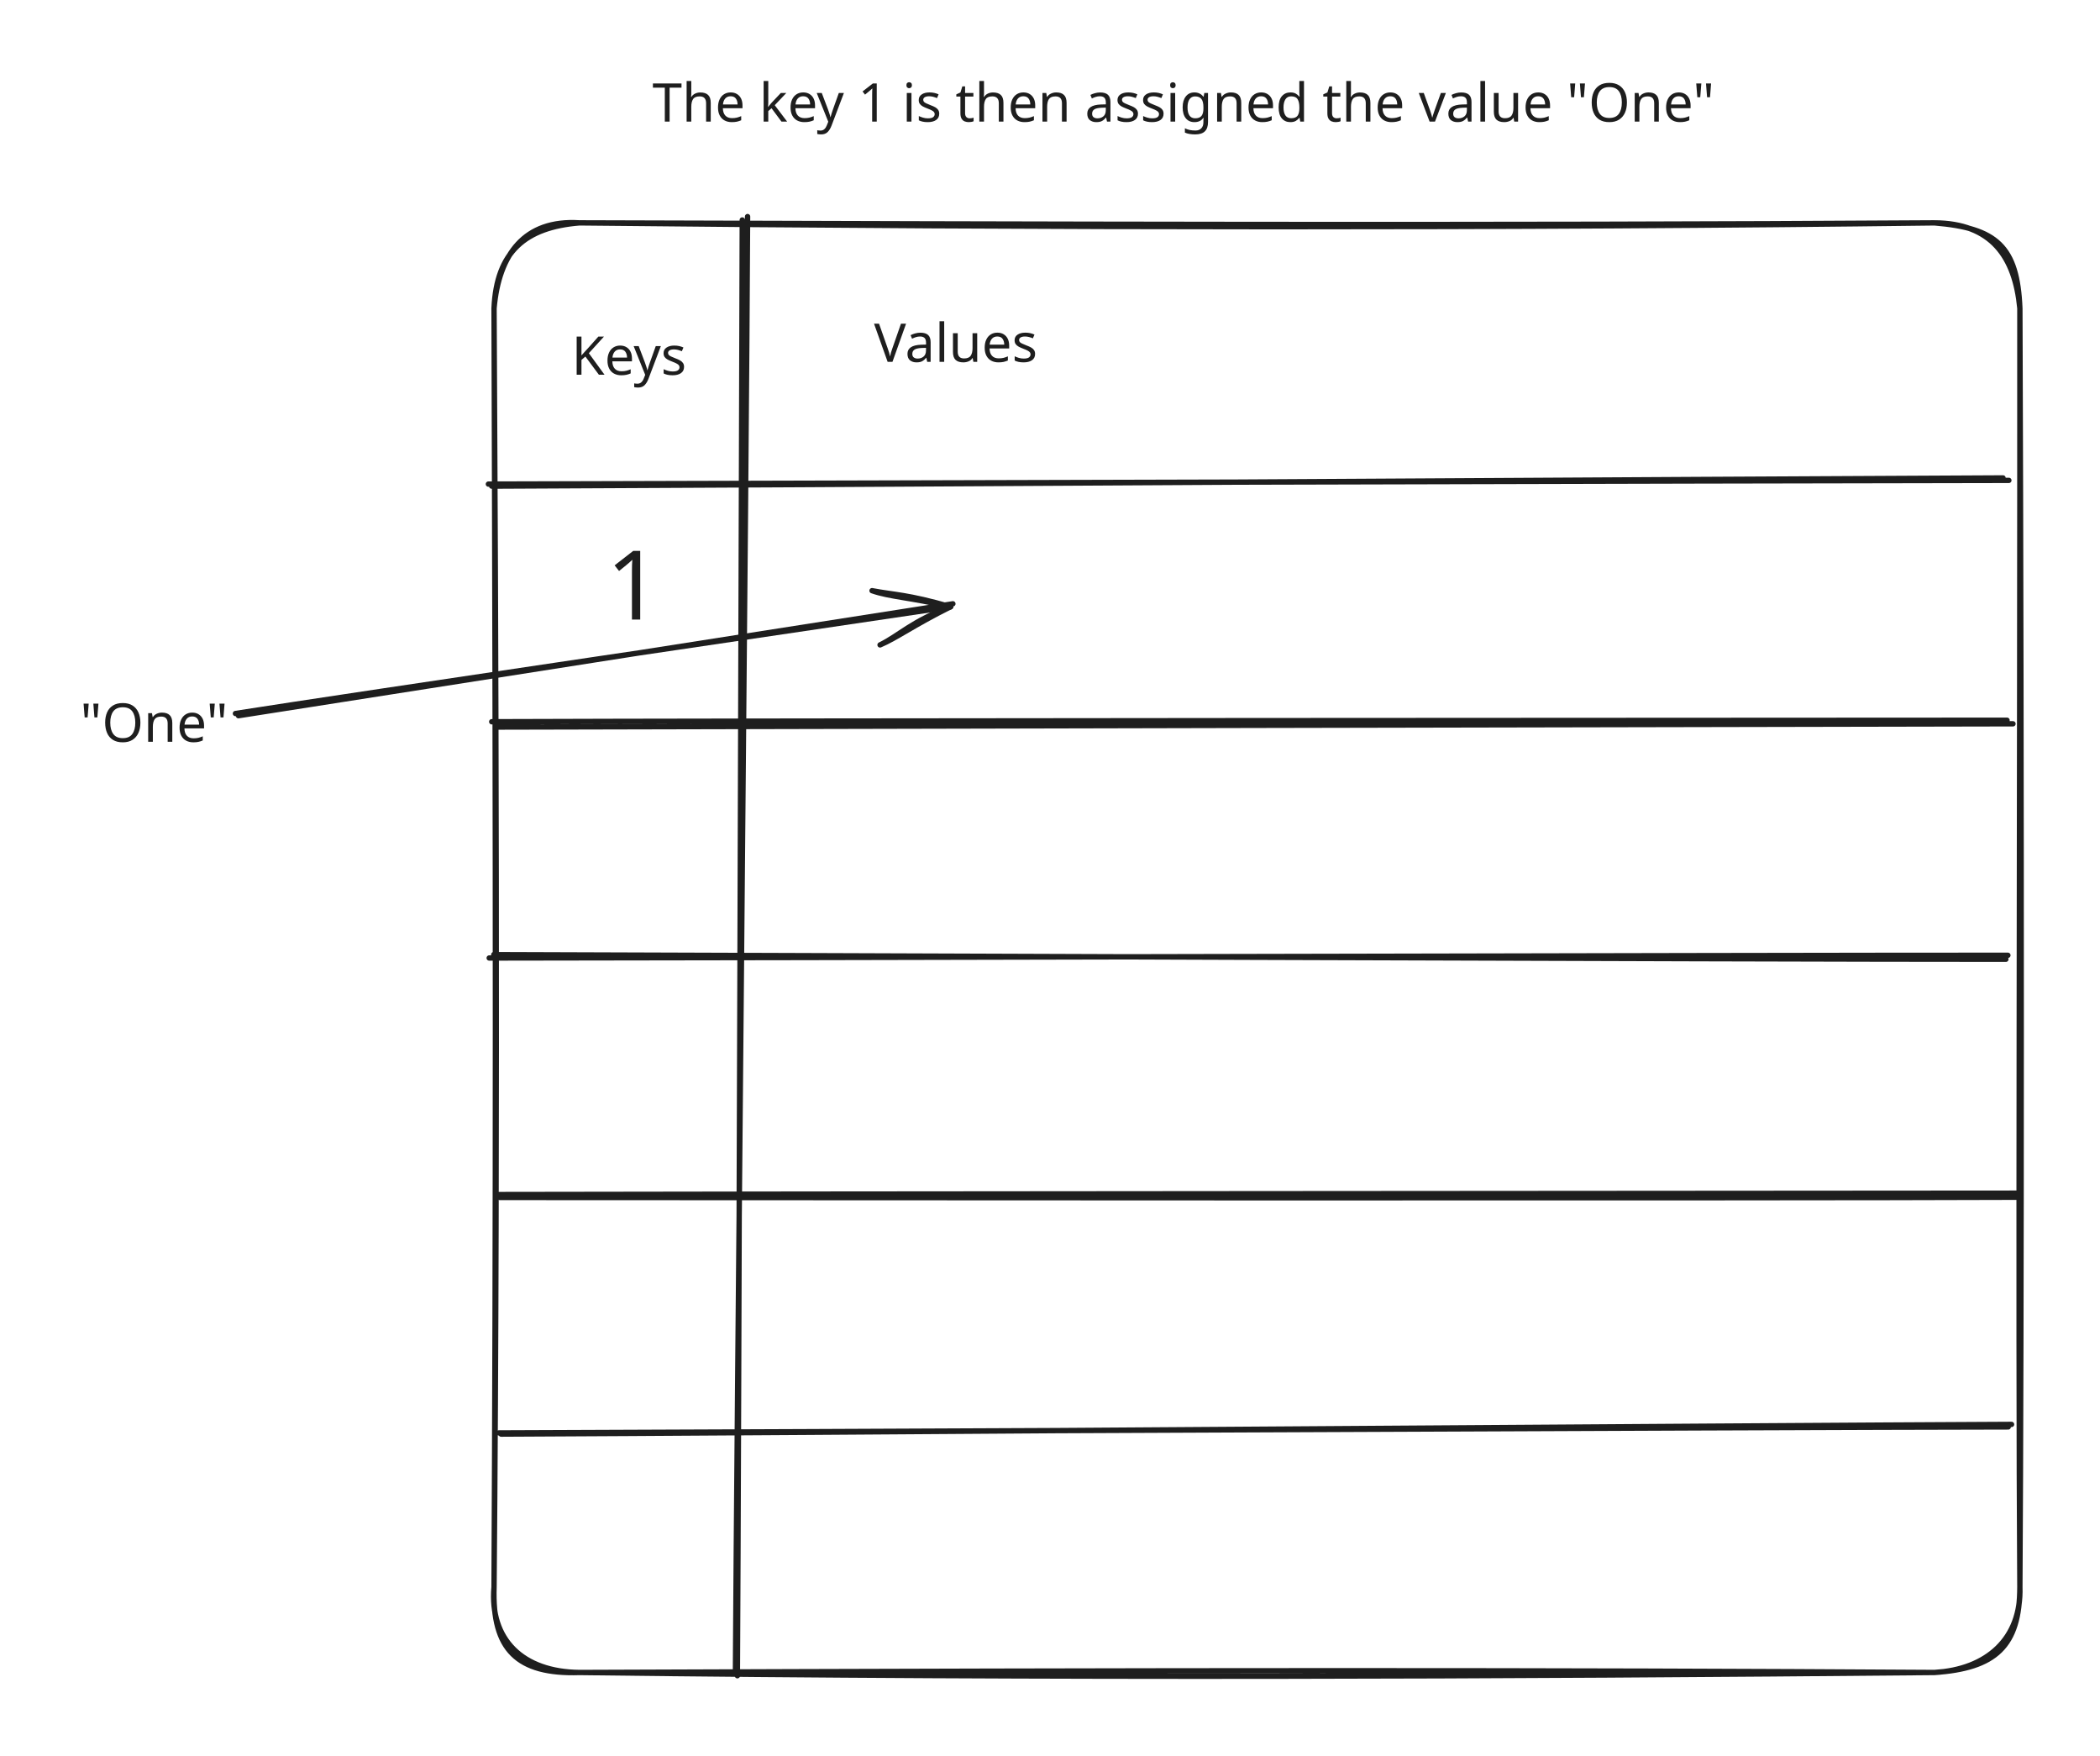
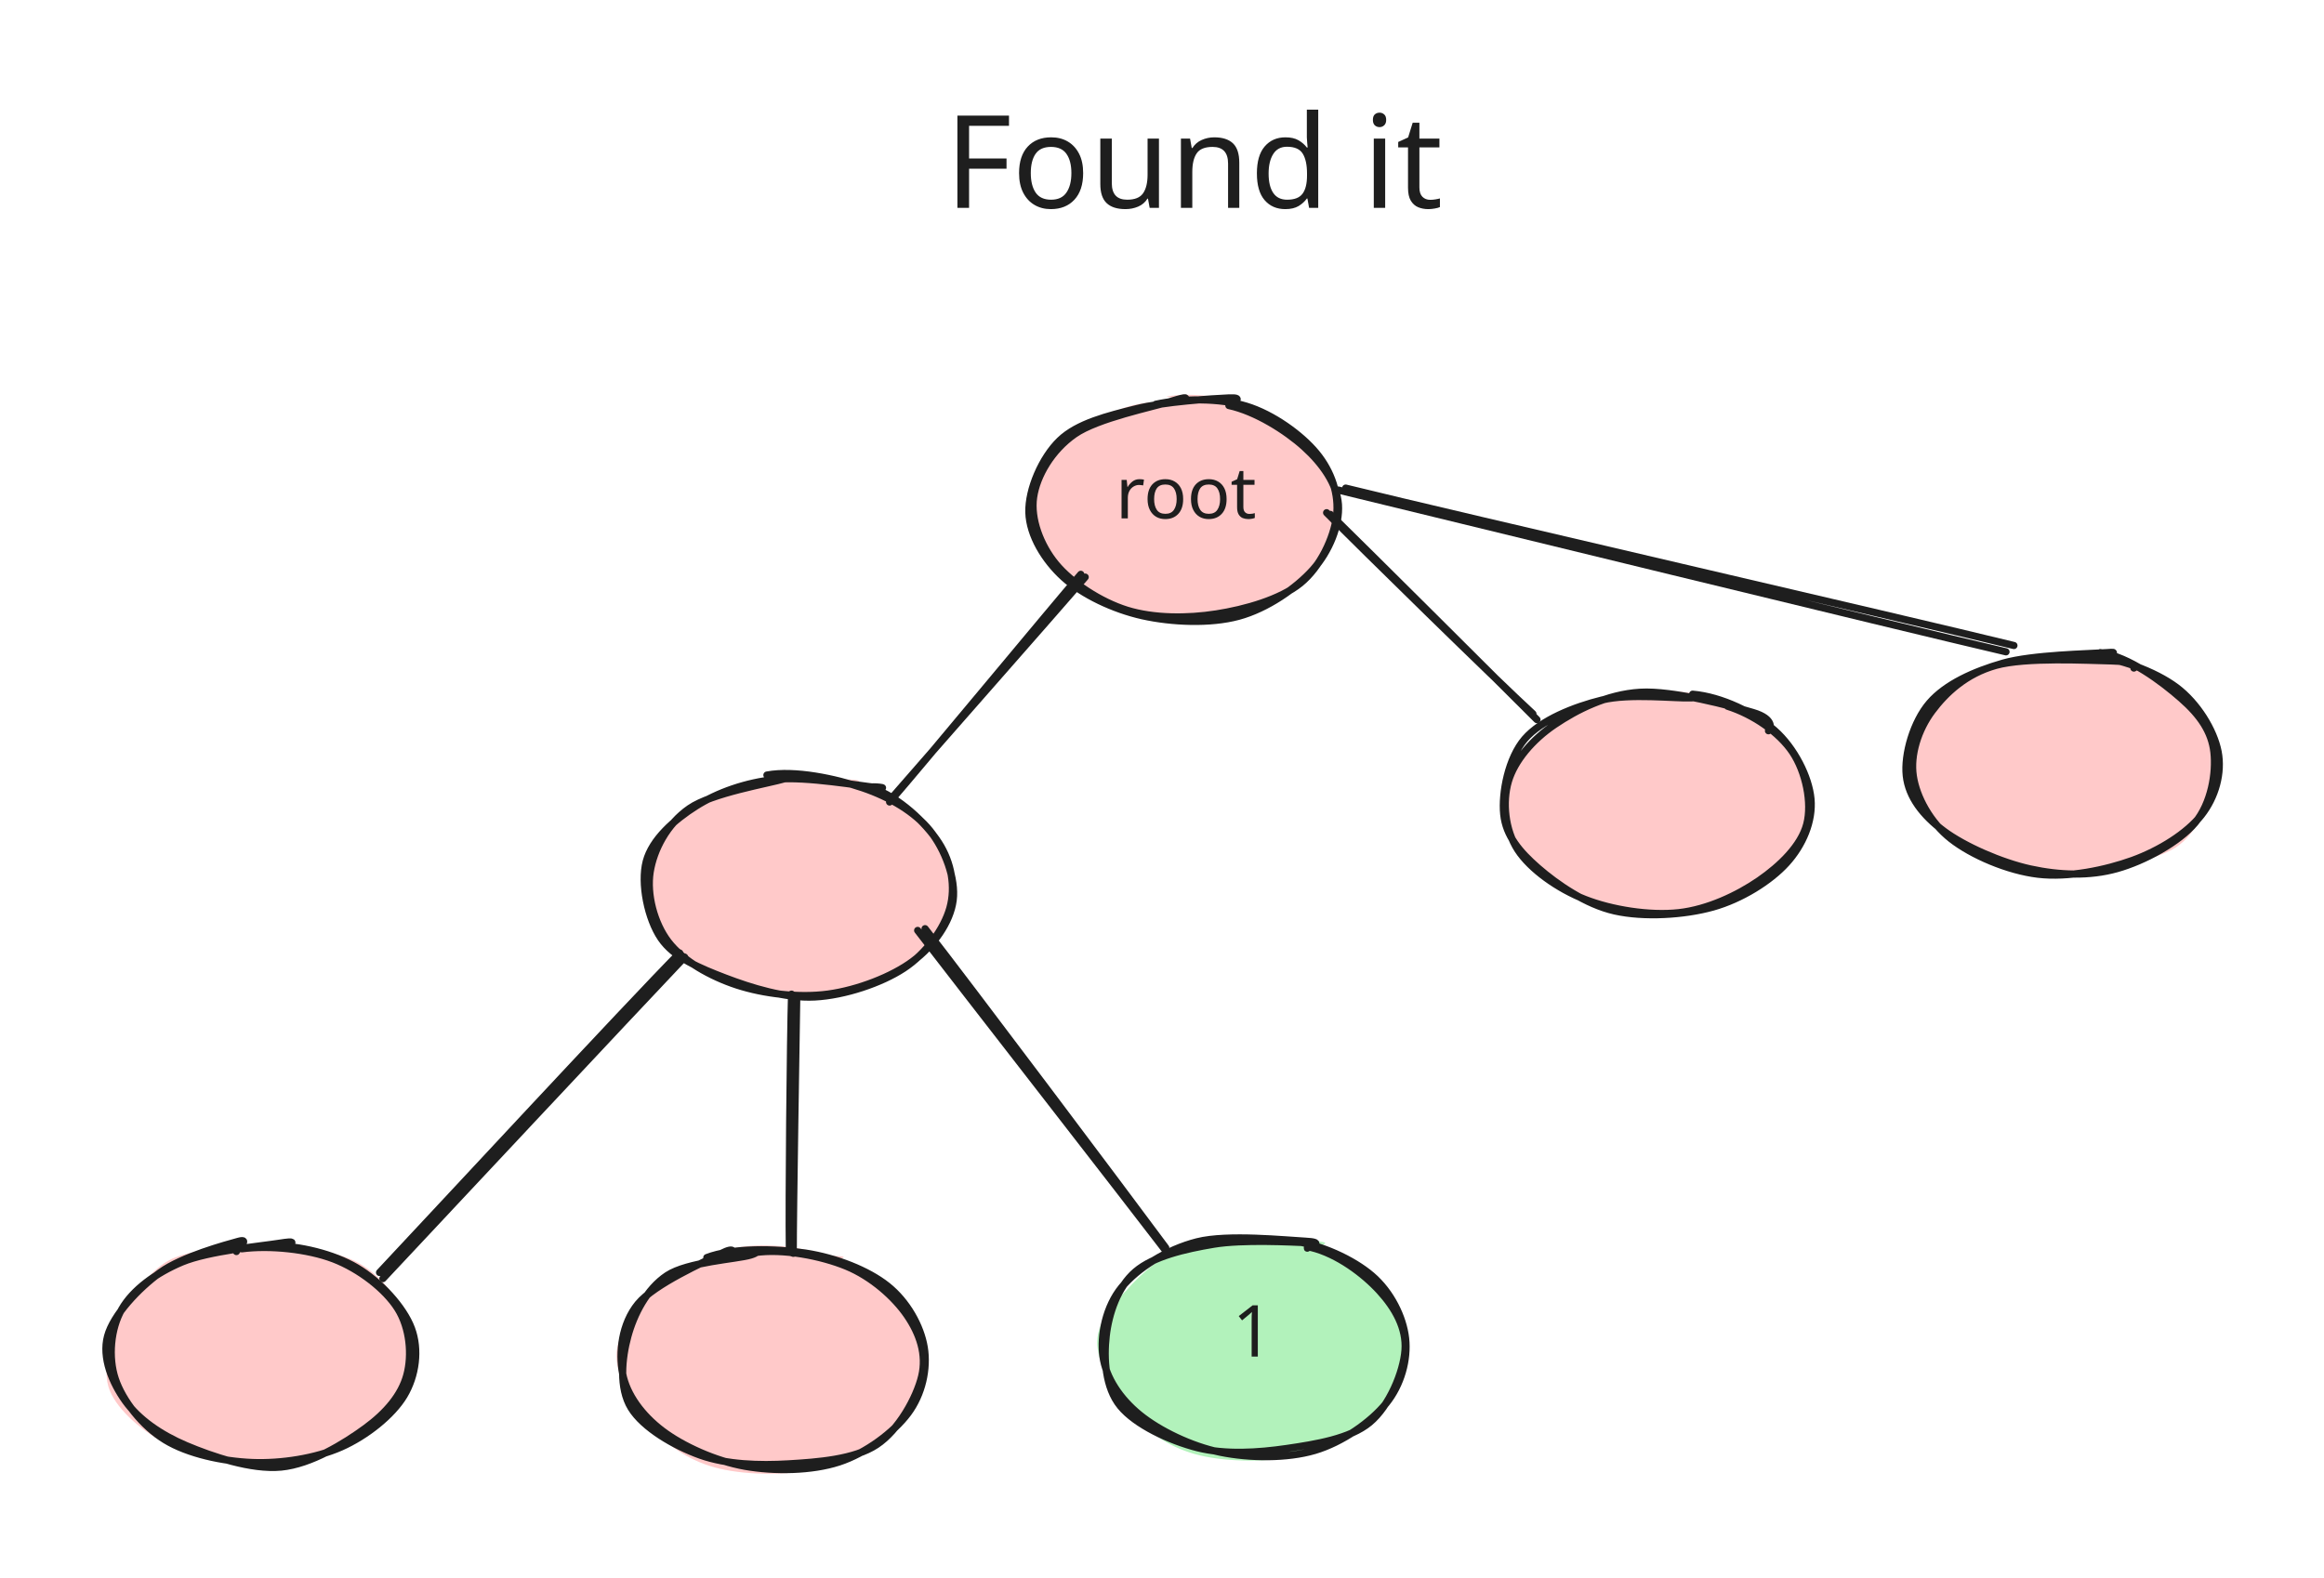
- <svg xmlns="http://www.w3.org/2000/svg" version="1.1" viewBox="0 0 786.322 657.315" width="786.322" height="657.315">
+ <svg xmlns="http://www.w3.org/2000/svg" version="1.1" viewBox="0 0 647.667 439.667" width="647.667" height="439.667">
  
-   eyJ2ZXJzaW9uIjoiMSIsImVuY29kaW5nIjoiYnN0cmluZyIsImNvbXByZXNzZWQiOnRydWUsImVuY29kZWQiOiJ4nO2aW3PaOFx1MDAxNMff8ylcdTAwMTj2dXF1dFffkuaeJr0kaS67O1x1MDAxOVx1MDAwN1xmuFx1MDAxONu1TS670+++xyZFxkBKM5BlZ3CnXHUwMDAxJNk61vn/dI5k/7NRq9Wzx9irv63VvYemXHUwMDFi+K3Eva//npffeUnqRyFW0eJ3XHUwMDFhXHKSZtGym2Vx+vbNXHUwMDFiN46djp/dRlHPaUb94Wle4PW9MEux4Vx1MDAxZvi7Vvun+FvqKPGamVx1MDAxYnZcdTAwMDKvOKGosn0xLqulJ1FY9Cu4XHUwMDAyyrWGUVx1MDAwMz/dxu4yr4W1bTdIPVuTXHUwMDE31Vx1MDAxYmdX71x1MDAxYWHnXHUwMDAzOz2U3y51u/316u7Y9tr2g+A0e1xmXG6r0lxib97WpVlcdTAwMTL1vFx1MDAwYr+VdX+MQKl81llJNOh0Qy/N796aXHUwMDE5xW7Tz1x1MDAxZfMyQkalwyF4W7MlXHUwMDBm+EtS4lx1MDAxOK2N5sA5KLCjUZyvtUMlSCOMMpwppSqGvYuCKMlccvtccrz8nzXt1m32Omhf2Fx1MDAxYbXJXHUwMDEyN0xjN0F32Xb3T7csXHUwMDE0OFxmXHUwMDBmxVx0ZdiVXHUwMDE4teh6fqebXHUwMDE1XHUwMDBloY7EQytcdTAwMDJoqtbWXHUwMDE4r/BcdFx1MDAxMNBSMVlyWW5CfNAq5PGX9UTi9r2D/JRwXHUwMDEwXHUwMDA05eFcZltPw/lDRlZI7Knku73HvP1OSYC2h0HccodCXHUwMDAxRVxmYYRTo4hcdTAwMWTdwFx1MDAwZnvV7oOo2bPa2ij1NaFpPH2qnDnns+SsmFx1MDAwMG7Ql3PLuX9M9/ejm1x1MDAwNpBcdTAwMDdxJq7o39nZfrLaclbAXHUwMDFkRilcdTAwMDdDXHRVUrCKnJUjjCBINudEy6pdi1PzUKhcdTAwMTSxkVx1MDAwMj+maZk7XHUwMDA0XHUwMDBmXHUwMDEwVGilXHJUtWy0XHUwMDAwoSSoZUiZvq6US8PsJtmWXHUwMDFmtvywUz3FXHUwMDBiWzNqXHUwMDAyN83eRf2+n6FcdTAwMTlcdTAwMWYjP8yqLYrrbiZJdN/13ImxwCvPrIvzy9ngkVx1MDAxZvZbzaqr+DH6/tfvU1s3Zrg9PyZcdTAwMWNuL7ZR/vxV4lx1MDAxOVx1MDAxM9XSXHUwMDFmxFPCjaRMMkvBz5B3P3f619utK1x1MDAxNfSPt0867ELstfhqIy/BOFJcYqlcdTAwMDCE0KjPMeSplnlcdTAwMDRTVHJcdTAwMTQtXGJTsWuBXHUwMDAxTKpcIoBcdTAwMDHFeEo12Fx1MDAxMVx1MDAxOEFcdTAwMGbjXHKs40bxi1xiKjFcdTAwMDJaK9fQrzr0M/2eXHUwMDFmjarLXHUwMDE3RD2XM9NWyYVcdTAwMDGQZP601dz2L77tti6vPrb63YNN6vUukrNcdTAwMTWHnoJcdTAwMDNESW1cdTAwMTQzXHUwMDE0bNKTn86UdMBcYlx1MDAwMUpcdTAwMTkhpVpp5qVBX2IyayvWyK+Rn4Z8SV3V1N6g1OkvhPn2o3CjW/6xXHUwMDE5fLqMvr6/Pzu83/tcdTAwMWYsVJF4JfA/Llx1MDAwZithnkvmYD5cdTAwMGb5XHUwMDFhlVJGRMWulUJcdTAwMWWExERcdTAwMDWXIevcfs3888m91NXSUXJcdTAwMGa4hKWY8Vp5/Yz6rV52mF2Lw51oXHUwMDEw7W5+3Vx1MDAxOTT3L71Vp546XHUwMDA171x1MDAxMsE3jNrhyM9cdTAwMTeC5YGeo28kXHUwMDExXHUwMDAwK1x1MDAxZOhBcC11aZJeM79mfirzpFr6g3nDRL65yedHvmdEfNPgjS9tf+vTZlx1MDAxNzJ5XHUwMDE0vVt95DlcdTAwMDdcIlx1MDAxMXoqXHUwMDA12Jt9LFY3xFx1MDAxMVRrRpRmhlx1MDAxYl6xa6WQV0DBcLbO7dfMXHUwMDBmmc+8h2xcdTAwMWHzIGbGeVxcyVx1MDAwYiZcYqPzr+ffv+fX5+dfXHUwMDFlWnTv+m6nfXxzkTSyXHUwMDE1h56b4jFcdTAwMTRlgPKEyr49pabYt0fgtUDhwvLSe85cdTAwMWPOTL5tIPP+SoiMqJ/k3Fx1MDAxOFx1MDAwZYoruYBtu7GK11x1MDAwMbpcdTAwMWSF2an/93DHeKx01+37weOYU1x1MDAwYlx1MDAwNeMgXHUwMDFleY9pfax0M/A7YVx1MDAxMdi89rjIM7/pXHUwMDA2o+osim1tXHUwMDEze3ExXHUwMDEwJpOjXHUwMDEyJX7HXHUwMDBm3eBsao959Ny383DJJ7du6lx1MDAxNbE1XHUwMDFmmlx1MDAxN9FIXHUwMDAxqqUjXHUwMDFhXHUwMDA1M1xmXHUwMDA00fM/RWvvq1C+T2l8s8OPzreussOmXnFcdTAwMWFcdTAwMTWupqk0hFxiXHIghe14XGIjd9Sr7KhL6lx1MDAxMINsXHSCebMwU59cdE/CSHFcdTAwMDZRXHUwMDE0M4NcdTAwMDVE3f9cdTAwMGKNX9xg4L0yj9U+l0kklLZ7KkQyI43kms9cdTAwMGbkTvS5I47UoTnevD65ivcuQ1x1MDAxYa76Mlx1MDAxOFEwuNxXqC4jiansd1x1MDAxM+1oTElwgWkk00bLimGLQ9I4SlxiNEFcdTAwMTHM0EHIKUkxnyBSSENB81x1MDAwNbyU8XJcdTAwMWVcdTAwMTkunXRZqy/gkcmx0md4hNdFXHUwMDExfpFCXHUwMDA2L4uLenaWyiFcdTAwMWZpXGaOc2N4clwi7q5uznd3tHvX6ibbn7iXqlx1MDAxNcdQXHUwMDEzhyomKcGknEs9vlx1MDAxYlx1MDAwNYxcdTAwMTdcdTAwMThcIoeAs5KumLXAXHUwMDFjlYIzXHUwMDA24VxccVx1MDAxMdAkMILy/zRLXHUwMDE1mlxiUVbrUuPiWder9bzHXHUwMDFh1Py0lnW9sOamKcLmtfJftbs8hNX+rH9cYr0/66+L7MssW2aMVdWyXHUwMDEx26ClNkBLr1wi/Yztz/So/3Uv26bZpjiNv102di4jsdpsl5+oXHUwMDE3QVUu711Hrlx1MDAxY1x1MDAwMznAUlx1MDAwMPZT2rd+hl90XHUwMDAy1Vx1MDAwNrPgZeP7VFEr7TmNXHUwMDFjm6V9qj/cdOJt+u1D52CXqsG5O7rBMZ25+XZNfVTz/enbc5NcdTAwMDNmzVx1MDAxMspiX+rk8J9wv1x1MDAxNKSHQz2FaTHz3TDGQFNCfoHp512/kkxjsJvxwvDwNVx1MDAxMTrjjeOFv1xyWkpcdTAwMDZsnkzGbFNTXHUwMDE2spjLXHUwMDBiaugqPiZ+MaqV7eOSYU9v8lx1MDAxZsxcdTAwMTFBXG64m4Pcylx1MDAwNnFw/Fx1MDAxNCZBjDCDy24mZKlZx41cdTAwMGKpOIrnXHUwMDEzLZOEiTxlmrj7V9u6rtK60N3rktLyozEhMnuBjfJnPjtcdTAwMTeXrLtxfJqhs0e+QdH5rafJ1d5X/c737ree52DjaXzzucErVPh94/u/XHUwMDBljkNcdTAwMTEifQ==
+   eyJ2ZXJzaW9uIjoiMSIsImVuY29kaW5nIjoiYnN0cmluZyIsImNvbXByZXNzZWQiOnRydWUsImVuY29kZWQiOiJ4nO1baVfaWFx1MDAxOP7ur/AwXyu9+9JvqHWttVx1MDAwZe1AO2eOJ5BcdTAwMTBcIiHBJIA6x/8+741Iwlx1MDAxMsRcdTAwMTaddKbpOVx1MDAxNu6Su7zP867699b2diW5XHUwMDFkOJV321x1MDAxNeembfmeXHUwMDFkWePKXHUwMDFi0z5yothcdTAwMGJcdTAwMDPoXCLp9zhcdTAwMWNG7XRkN0lcdTAwMDbxu7dvrcGg6npJK1xme9V22H+Y5vhO31x0klx1MDAxOFx1MDAwNv5cdN+3t/9Of+ZcdTAwMTZKnJskXHUwMDFkm7Zmy3Ci5ls/hkG6JKOIaMGQnlx1MDAwZfDifVgpcWzo7Vh+7GQ9pqlS37+Njlx1MDAxYa46/GPkJtG5n4TtJMxW7Xi+X09u/XRDcVxi58764iRcbntOw7OT7uPhc+1Fs6Jw6HZcdTAwMDMnNlx1MDAwN8fT1nBgtb3k1rQhNG21XHUwMDAyN31H1nJcdTAwMDPfXHUwMDA0Y1VElEKKayr5tM/MJlhUsVx1MDAxMIJcdTAwMGKmXHUwMDE5ZkjMb2sv9MPIbOs37Jh/2cZaVrvnwu5cdTAwMDJ7OiaJrCBcdTAwMWVYXHUwMDExyClcdTAwMWI3nlx1MDAxY1x1MDAxOMM2uOSaK8Kx5lx1MDAxNGdLdVx1MDAxZM/tJkZcdTAwMWXZ7mInlVx1MDAwMVZaY4GVzERkXHUwMDE2XHUwMDFkXHUwMDFj2ylcdTAwMTL+ym4+svrOsZlcdTAwMTJcZn0/f32BPbm+mY6W6XifXHUwMDAzVfaq4cC2XHUwMDFlXHUwMDEwgCXSmCrBKJHZ5fte0Jt/nVx1MDAxZrZ7S0DTXHSDpO7dXHUwMDE5oVAx03pg9T3/dkaoKYDhXHUwMDFhXHUwMDBmzNa2vdxcdTAwMWSanprvuVx1MDAwNs5cdTAwMTXf6cziPPGAYdPuJFx1MDAxY2S9bVjJ8lx1MDAwMidavJkw8lxcL7D8z4Wrwjmdo0fR4CrhOdnHjuk1x8Jp4/2b5aR0fN9cdTAwMWLEzjJeXHUwMDEyxIp4STDg1Vx1MDAxMFOuTcyzq+7tILrck1x1MDAxZn5cdTAwMWZ1XXu/6Z7yesmJKVRVaM5cdTAwMTBDnEjKsutIqamloabEklx1MDAxM1xyWkrP7etZzPyt02nrtl5kpeJVXG5cdTAwMGYmWimicE7GU1JcblxcNGTCUYJcdTAwMTDShFx1MDAxMZz1fDdHXHUwMDFmXHUwMDAxlEGITFrui6k7nZPNLrJcdTAwMGI5xNT8Pdcl73eGu5dfRXA5Rjvtg6vKdNz95NMqvUA0RVwiz5cn9MJKqlx1MDAxNNkvJYpoXHUwMDAympRcboH1+uZr+ZnLzVx1MDAxMo2AXHUwMDA3hCAwXHUwMDFiXG7rnCG4TdVcdTAwMGavYqakpEQgjMnL2S9GqohrzbFUhFx1MDAxMLCYi0xZpFx1MDAwNlx1MDAwNtsl2Wao8f3m67kwXWa+XGKaaV1hvqIwLDJdbditXHUwMDEzrTBefc+2fafIfj2l5OdN2uxO1jJnWH63OWO0iKdYKyZcdTAwMTFoyGzEU0RcdTAwMWRcdTAwMWahT7Uvh5Y3PvzsX9pxr9a80uUmqtTamDMqKadcdTAwMWPznCuZXHUwMDEyVerU01RcdTAwMTJoKsGh43NcdTAwMWIrjz1cdTAwMTNEXHRJXHUwMDA1/7fM2atZnFVoXHUwMDE2qFx1MDAxMM1cblx1MDAwYq6l5HhtNNeY3+x5V/W7feReXFxcZlx1MDAxYrZcdTAwMWXgWrnRzFx1MDAwNVqBZoZIlYPbIzB66C0vmsFmYarhXHUwMDE4/2M0s1xcsLmomznDiiu+NprHTSuu11Dv/OOn3qeGNzzsfFx1MDAxYnrlRjPDXHUwMDBmaM7jw8zklFRcdTAwMTWljHLETXpAlVx1MDAxNsaYa1xihoTUuIQ4XHUwMDA251OjV8AxXHUwMDExhaksXGaWlXMl8Po4ln2f9Vx1MDAwZcbhxVx0qfX3WW90Slx1MDAxM1puXHUwMDFjc06rVFx1MDAxMCRcdTAwMTBnQsl5MLNqefUwk1IzpZQsI35cdTAwMTnnr+NV8Fwi/IJcdTAwMDZmXHUwMDEwztL1Mz6drtuIT857XHUwMDFm2sH+iVLn4d17ZpdcdTAwMWK+XHUwMDAw2VXwRUZcdTAwMTdTXHTOXHUwMDA1aORcdTAwMWZ0kFukQ1qtl4EyhXhcdTAwMDZcdTAwMDJbvIGc7Cvme653r3Yu2l9PaVx1MDAxZqmP8lx1MDAxNNtDXHUwMDEzUk3HrZPvoZLkUtQvle8pjiNBXHUwMDFjiCm+vopffuZSc0RcdTAwMTJpMjqKcoWVztv7lCRMVVx1MDAxNeaMaFx0P/KlnU3ne3iVYa01XHUwMDA0O0qzWc9pRcKHSvBcdTAwMDRcdTAwMDRcdTAwMTH0x6nxs+R78Fx1MDAwYiV7ntDv88me3DZeOtPD9XzrI0M1XHUwMDA30StcYlxu12aob51bPd/7UD+JXHUwMDEy/HGPt+5cdTAwMGXrJWcoYMxcdTAwMTRcdTAwMTQlM1x1MDAwZedM0JAmeoQqsVx1MDAxN1x1MDAwNkFcdTAwMDTFVKpccvCz3NFwivJl4C2uumGCQbNSJp9RT0jOmvL0TFx1MDAxY7Gz/f7XxtG3y50kKTd6hVwiK6pulIk0sUNcdTAwMTHHkkuFf1x1MDAwNMmr7Vx1MDAwYk2huujtZWAm8+glXHUwMDAybMtMXHUwMDFl+edFb+5irSjZ9Vx1MDAwMttcdTAwMGLc+SlOYFx1MDAxN/T4Vpzshf2+l8A2PoVekMyPSN9bi6Jw3HWshbuAN1x1MDAxN/ZccszrZj3N7NN2hqf0y/TzX2+Wjt4pXHUwMDEytHlcdTAwMDTJpm/l/38urfFcbq9cdTAwMTHcdVxmMYdY3yhcdTAwMDVH8bW/126Mj7qy16rZ7y26W/IyIZc4XHKtKEJz5fI0X1x1MDAwYkLYWDF9Ja1Vpk+mRFaqKlxuSlx1MDAxZpPklsRcdTAwMTQpqTbhNv5cIvZrXHUwMDExO1x1MDAxM7V5XHUwMDE2hLwxZlx1MDAxN+ZMgFx1MDAxNVx1MDAwNCGFnlx1MDAxMVx1MDAxMI5w44KeNXeP3dqN3PlwMDo6+ybLzWyBVlx1MDAxOWwmXovZqIjEU57Lp5PYnFJcdTAwMDKq6t/KnPziuXmeyfNcIsGbZ0Hkm2K9lPOtXHUwMDE56zGlXHUwMDFjwpj166/N7pdcdTAwMWL3ulx1MDAxOZz8cUz37d3aQJ3KqOSsp2JcdTAwMTXrzS+TvoqbLlx1MDAxZdQ6xPxSzNR5p6zPVX5cdTAwMWWDTISYwEz/XHUwMDE3Sq7/XHUwMDE3llx1MDAxN8nZPDo3+1x1MDAwN1ldXFy/XHUwMDAzMHNNJF8/+P79tLE3qjNxeV376lx1MDAwZl3UadbrZ+VmteRoVfBN1GtcdTAwMDXfT7Kay1SxTyvjy5x2sFxinGL5i+Y/XHUwMDBmzYtcdTAwMDSf9i2IfFO018U5Ny6Z0kzT9V34VldG8c7BMT2sjVB88IXd3YbXZad9+ico4KQjXHUwMDA27kuu1vxAe7y5wufqv0FR4kknnvGniFx1MDAwZjGXhLPoUv4qyi/iLyd+sejNsyj0XCLqb01WqFiDQT2By59cblx1MDAxMUDg2ZPqWXaOyshzxrurcbo1kbbhrpOi4n7r/lx1MDAxZlfve2AifQ==
  <defs>
    <style class="style-fonts">
      @font-face {
        font-family: "Virgil";
        src: url("https://unpkg.com/@excalidraw/excalidraw@undefined/dist/excalidraw-assets/Virgil.woff2");
      }
      @font-face {
        font-family: "Cascadia";
        src: url("https://unpkg.com/@excalidraw/excalidraw@undefined/dist/excalidraw-assets/Cascadia.woff2");
      }
      @font-face {
        font-family: "Assistant";
        src: url("https://unpkg.com/@excalidraw/excalidraw@undefined/dist/excalidraw-assets/Assistant-Regular.woff2");
      }
    </style>
  </defs>
-   <rect x="0" y="0" width="786.322" height="657.315" fill="transparent" />
-   <g stroke-linecap="round" transform="translate(184.989 83.43181) rotate(0 285.6667 271.3333)">
-     <path d="M32 0 C202.6 0.51, 373.01 1.07, 539.33 0 M32 0 C207.14 1.87, 383.04 1.97, 539.33 0 M539.33 0 C562.65 1.93, 570.38 8.77, 571.33 32 M539.33 0 C560.6 0.1, 569.5 12.58, 571.33 32 M571.33 32 C571.41 220.42, 570.63 408.19, 571.33 510.67 M571.33 32 C572.04 220.04, 571.96 408.56, 571.33 510.67 M571.33 510.67 C571.96 530.05, 558.95 541.56, 539.33 542.67 M571.33 510.67 C571.26 532.98, 562.16 541.11, 539.33 542.67 M539.33 542.67 C375.54 544.17, 210.74 544.89, 32 542.67 M539.33 542.67 C397.43 541.77, 256.36 541.81, 32 542.67 M32 542.67 C10.68 542.47, -1.71 530.32, 0 510.67 M32 542.67 C8.72 543.42, -0.8 534.19, 0 510.67 M0 510.67 C1.56 328.12, 0.6 146.69, 0 32 M0 510.67 C0.67 377.52, 0.71 245.01, 0 32 M0 32 C0.92 10.72, 11.79 1.64, 32 0 M0 32 C1.79 11.75, 11.34 -1.3, 32 0" stroke="#1e1e1e" stroke-width="2" fill="none" />
+   <rect x="0" y="0" width="647.667" height="439.667" fill="transparent" />
+   <g transform="translate(263.3335 30) rotate(0 72.28798 22.5)">
+     <text x="0" y="0" font-family="Virgil, Segoe UI Emoji" font-size="36px" fill="#1e1e1e" text-anchor="start" style="white-space: pre;" direction="ltr" dominant-baseline="text-before-edge">Found it</text>
+   </g>
+   <g stroke-linecap="round" transform="translate(288.0001 111.0001) rotate(0 42.66666 30.66666)">
+     <path d="M37.05 -0.48 C44.85 -1.74, 54.47 -0.33, 61.8 2.7 C69.12 5.74, 77.33 12.12, 81.01 17.72 C84.69 23.33, 85.37 30.43, 83.87 36.32 C82.37 42.21, 77.94 49.07, 72.02 53.08 C66.1 57.09, 56.59 59.54, 48.36 60.38 C40.13 61.22, 29.99 60.67, 22.63 58.12 C15.26 55.57, 8.03 50.47, 4.2 45.1 C0.36 39.72, -1.71 31.89, -0.4 25.86 C0.91 19.83, 5.06 13.08, 12.08 8.93 C19.11 4.78, 35.91 2.17, 41.76 0.94 C47.6 -0.3, 47.21 1.15, 47.16 1.51 M53.79 0.29 C61.4 1.25, 69.03 7.24, 74.02 11.94 C79.01 16.63, 83.14 22.8, 83.72 28.46 C84.3 34.12, 81.85 40.63, 77.48 45.89 C73.12 51.15, 64.92 57.83, 57.51 60.04 C50.1 62.24, 40.91 60.8, 33.01 59.13 C25.11 57.45, 15.55 54.31, 10.09 50 C4.64 45.68, 0.79 39.21, 0.29 33.23 C-0.22 27.25, 2.49 19.31, 7.06 14.1 C11.63 8.89, 20.03 3.99, 27.71 1.96 C35.38 -0.06, 49.17 1.82, 53.11 1.96 C57.05 2.1, 51.35 2.24, 51.35 2.8" stroke="none" stroke-width="0" fill="#ffc9c9" />
+     <path d="M34.1 1.7 C41.72 0.04, 51.83 -0.07, 59.3 2.21 C66.76 4.48, 74.7 10.25, 78.89 15.36 C83.09 20.47, 85.22 26.85, 84.47 32.89 C83.72 38.92, 79.98 47.02, 74.4 51.57 C68.81 56.11, 59.02 58.89, 50.96 60.14 C42.91 61.4, 33.53 61.41, 26.08 59.1 C18.63 56.78, 10.59 51.47, 6.26 46.23 C1.92 40.98, -0.82 33.66, 0.05 27.63 C0.92 21.59, 5.09 14.49, 11.48 10.03 C17.87 5.57, 33.24 2.47, 38.39 0.86 C43.53 -0.75, 42.31 0.08, 42.38 0.34 M54.47 2.05 C61.91 3.66, 70.37 9.01, 75.46 13.61 C80.55 18.21, 84.59 23.92, 85 29.62 C85.4 35.32, 82.52 42.62, 77.88 47.82 C73.24 53.01, 65.07 58.67, 57.16 60.81 C49.25 62.95, 38.53 62.47, 30.4 60.66 C22.28 58.85, 13.69 54.76, 8.41 49.96 C3.13 45.16, -1.09 38.21, -1.27 31.84 C-1.45 25.48, 2.35 16.6, 7.33 11.79 C12.3 6.97, 20.76 4.92, 28.61 2.95 C36.46 0.97, 49.94 0.12, 54.41 -0.07 C58.89 -0.26, 55.7 0.99, 55.48 1.82" stroke="#1e1e1e" stroke-width="2" fill="none" />
+   </g>
+   <g transform="translate(309.4669 128.9821) rotate(0 21.02998 12.5)">
+     <text x="21.03" y="0" font-family="Virgil, Segoe UI Emoji" font-size="20px" fill="#1e1e1e" text-anchor="middle" style="white-space: pre;" direction="ltr" dominant-baseline="text-before-edge">root</text>
+   </g>
+   <g stroke-linecap="round" transform="translate(419.0001 193) rotate(0 42.66666 30.66666)">
+     <path d="M25.6 3.51 C32.54 1.05, 42.65 0.19, 50.67 1.41 C58.69 2.63, 68.11 6.56, 73.71 10.81 C79.31 15.06, 83.4 21, 84.29 26.9 C85.19 32.8, 83.19 40.81, 79.08 46.21 C74.96 51.61, 67.32 56.89, 59.6 59.31 C51.89 61.74, 41 62.12, 32.8 60.77 C24.6 59.42, 15.8 55.53, 10.39 51.2 C4.99 46.86, 1.11 40.63, 0.36 34.77 C-0.39 28.91, 0.83 21.63, 5.89 16.04 C10.95 10.44, 25.46 3.68, 30.72 1.18 C35.98 -1.31, 37.1 0.46, 37.45 1.06 M32.79 0.65 C40.43 -1.21, 51.39 -0.79, 59.02 1.88 C66.65 4.54, 74.15 11.46, 78.57 16.63 C82.99 21.8, 86.3 27.18, 85.54 32.91 C84.79 38.63, 79.76 46.29, 74.04 50.98 C68.32 55.67, 59.3 59.85, 51.22 61.04 C43.13 62.23, 32.95 60.73, 25.52 58.12 C18.09 55.51, 10.8 50.36, 6.65 45.37 C2.49 40.38, 0.01 33.88, 0.57 28.18 C1.13 22.49, 4.19 15.56, 10.02 11.21 C15.86 6.85, 31.66 3.91, 35.58 2.08 C39.5 0.25, 33.39 -0.08, 33.56 0.22" stroke="none" stroke-width="0" fill="#ffc9c9" />
+     <path d="M62.45 3.88 C69.68 6.17, 76.87 11.17, 80.55 16.65 C84.23 22.13, 86.06 30.81, 84.51 36.77 C82.96 42.74, 77.19 48.34, 71.24 52.45 C65.28 56.56, 56.87 60.56, 48.78 61.43 C40.69 62.31, 30.17 60.64, 22.71 57.71 C15.24 54.78, 7.53 49.35, 3.97 43.86 C0.42 38.38, -0.33 30.62, 1.37 24.82 C3.08 19.01, 8.09 13.17, 14.21 9.03 C20.32 4.89, 28.81 0.54, 38.05 -0.02 C47.28 -0.59, 63.64 3.85, 69.61 5.64 C75.57 7.43, 74.49 10.23, 73.85 10.71 M52.71 0.52 C60.78 1.2, 70.06 5.76, 75.56 10.63 C81.06 15.5, 85.14 23.59, 85.7 29.74 C86.25 35.9, 83.45 42.56, 78.89 47.58 C74.33 52.6, 66.31 57.64, 58.33 59.87 C50.36 62.1, 39.14 62.77, 31.02 60.95 C22.91 59.13, 14.8 53.46, 9.64 48.97 C4.49 44.48, 0.69 40.01, 0.07 34.01 C-0.55 28.02, 1.36 18.32, 5.92 13.01 C10.49 7.7, 19.72 4.05, 27.45 2.14 C35.19 0.23, 47.85 1.74, 52.32 1.55 C56.8 1.37, 54.44 0.81, 54.31 1.05" stroke="#1e1e1e" stroke-width="2" fill="none" />
+   </g>
+   <g stroke-linecap="round" transform="translate(180.0001 216.3334) rotate(0 42.66666 30.66666)">
+     <path d="M27.22 2.57 C34.34 0.2, 45.74 0.39, 53.79 1.84 C61.84 3.28, 70.35 6.57, 75.52 11.23 C80.68 15.89, 84.44 23.62, 84.79 29.82 C85.14 36.03, 82.38 43.5, 77.63 48.47 C72.87 53.43, 64.14 57.66, 56.25 59.61 C48.36 61.56, 38.16 61.7, 30.31 60.17 C22.46 58.64, 14.16 55.06, 9.14 50.44 C4.12 45.81, 0.52 38.58, 0.18 32.42 C-0.17 26.27, 1.88 18.67, 7.06 13.49 C12.24 8.32, 26.7 3.3, 31.24 1.38 C35.79 -0.54, 34.26 1.64, 34.32 1.97 M56.18 1.02 C63.85 2.79, 72.03 9.79, 76.97 14.74 C81.9 19.68, 85.94 24.94, 85.79 30.7 C85.64 36.46, 81.31 44.33, 76.04 49.3 C70.78 54.27, 62.16 58.92, 54.21 60.53 C46.26 62.14, 36.02 61.18, 28.36 58.97 C20.7 56.76, 12.92 52.02, 8.25 47.26 C3.58 42.5, 0.36 36.12, 0.32 30.39 C0.28 24.66, 2.64 17.52, 8.02 12.89 C13.4 8.25, 24.46 4.57, 32.58 2.59 C40.7 0.6, 52.37 0.94, 56.74 0.97 C61.1 1.01, 58.87 1.94, 58.8 2.81" stroke="none" stroke-width="0" fill="#ffc9c9" />
+     <path d="M33.73 -0.27 C41.5 -1.72, 52.89 0.73, 60.46 3.31 C68.03 5.89, 74.96 9.99, 79.15 15.21 C83.35 20.44, 86.42 28.59, 85.63 34.66 C84.84 40.72, 80.23 47.26, 74.42 51.61 C68.61 55.97, 58.96 59.67, 50.79 60.78 C42.63 61.89, 32.84 60.7, 25.42 58.29 C18 55.87, 10.33 51.52, 6.29 46.26 C2.25 41.01, 0.22 32.96, 1.19 26.76 C2.17 20.55, 5.86 13.38, 12.15 9.03 C18.44 4.69, 33.98 2.15, 38.94 0.69 C43.91 -0.77, 41.88 -0.03, 41.93 0.26 M63.08 3.32 C70.48 5.93, 77.98 12.98, 81.58 18.56 C85.19 24.14, 86.33 30.95, 84.71 36.79 C83.09 42.63, 78.13 49.47, 71.86 53.6 C65.59 57.73, 55.38 61.15, 47.09 61.59 C38.8 62.04, 29.27 59.02, 22.12 56.29 C14.97 53.55, 7.86 50.61, 4.19 45.2 C0.52 39.78, -1.52 29.93, 0.1 23.8 C1.73 17.66, 7.9 12.22, 13.92 8.41 C19.95 4.59, 27.84 1.78, 36.25 0.91 C44.66 0.04, 60.09 2.81, 64.39 3.2 C68.69 3.6, 62.82 2.54, 62.04 3.29" stroke="#1e1e1e" stroke-width="2" fill="none" />
+   </g>
+   <g stroke-linecap="round" transform="translate(30 346.6668) rotate(0 42.66666 30.66666)">
+     <path d="M59.96 3.5 C67.42 5.31, 75.06 10, 79.15 15.18 C83.24 20.35, 85.44 28.38, 84.5 34.55 C83.57 40.72, 79.3 47.78, 73.53 52.17 C67.76 56.56, 58.14 59.82, 49.91 60.88 C41.68 61.93, 31.55 60.91, 24.15 58.51 C16.75 56.11, 9.46 51.63, 5.51 46.49 C1.56 41.36, -0.48 33.81, 0.46 27.7 C1.41 21.58, 5.41 14.28, 11.16 9.79 C16.91 5.3, 25.91 1.52, 34.96 0.73 C44 -0.05, 59.96 4.19, 65.41 5.06 C70.85 5.93, 67.98 5.78, 67.61 5.95 M42.18 0.99 C50.46 0.61, 62.01 1.5, 68.9 4.88 C75.78 8.26, 81.11 15.25, 83.49 21.27 C85.87 27.29, 85.78 35.31, 83.16 41 C80.54 46.69, 74.44 52.06, 67.75 55.4 C61.06 58.73, 51.46 60.88, 43.04 61.01 C34.61 61.15, 24.3 59.56, 17.22 56.21 C10.14 52.86, 2.83 46.6, 0.57 40.91 C-1.69 35.23, 0.84 28.18, 3.63 22.12 C6.43 16.06, 10.46 8.18, 17.35 4.54 C24.23 0.91, 40.55 0.72, 44.94 0.29 C49.32 -0.13, 43.66 1.43, 43.64 1.99" stroke="none" stroke-width="0" fill="#ffc9c9" />
+     <path d="M45.64 0.56 C53.58 0.62, 62.9 2.87, 69.41 6.73 C75.92 10.58, 82.48 17.74, 84.68 23.67 C86.89 29.61, 85.91 36.82, 82.64 42.33 C79.36 47.84, 72.1 53.62, 65.04 56.74 C57.97 59.86, 48.41 61.36, 40.24 61.03 C32.08 60.7, 22.39 58.63, 16.04 54.75 C9.69 50.87, 4.16 43.81, 2.14 37.74 C0.12 31.67, 0.83 23.75, 3.93 18.32 C7.03 12.89, 13.41 8.22, 20.72 5.15 C28.04 2.09, 42.76 0.71, 47.82 -0.09 C52.88 -0.89, 50.96 -0.17, 51.1 0.36 M37.4 1.46 C45.17 0.45, 55.71 1.52, 62.95 4.29 C70.19 7.07, 77.43 12.72, 80.83 18.11 C84.24 23.51, 84.87 31.12, 83.37 36.67 C81.88 42.23, 77.68 47.18, 71.85 51.45 C66.02 55.72, 56.7 61.49, 48.37 62.3 C40.04 63.1, 29.1 59.36, 21.87 56.3 C14.63 53.23, 8.6 48.97, 4.95 43.9 C1.3 38.82, -1.65 31.81, -0.03 25.83 C1.59 19.85, 8.58 12.45, 14.66 8.04 C20.74 3.63, 32.94 0.33, 36.47 -0.64 C40.01 -1.61, 35.92 1.66, 35.88 2.22" stroke="#1e1e1e" stroke-width="2" fill="none" />
+   </g>
+   <g stroke-linecap="round" transform="translate(172.6667 348.3333) rotate(0 42.66666 30.66666)">
+     <path d="M57.17 1.45 C64.82 3.04, 73.32 8.92, 77.94 14.16 C82.56 19.4, 85.41 26.91, 84.9 32.9 C84.38 38.89, 80.15 45.52, 74.86 50.09 C69.57 54.66, 61.05 58.64, 53.15 60.33 C45.26 62.01, 35.18 62.26, 27.49 60.22 C19.8 58.18, 11.64 53.28, 7.02 48.09 C2.41 42.89, -0.71 35.15, -0.21 29.06 C0.29 22.96, 4.58 16.08, 10 11.52 C15.43 6.96, 24.11 3.32, 32.33 1.69 C40.55 0.06, 54.41 1.57, 59.31 1.74 C64.21 1.9, 61.96 2.22, 61.74 2.67 M30.22 0.12 C37.83 -2.25, 48.21 -1.08, 56.09 1.08 C63.97 3.25, 72.52 8.2, 77.5 13.09 C82.49 17.98, 85.88 24.52, 86 30.43 C86.12 36.33, 83.23 43.43, 78.22 48.52 C73.2 53.61, 64.27 58.87, 55.9 60.97 C47.52 63.06, 35.74 62.93, 27.97 61.1 C20.2 59.28, 14.1 55.29, 9.29 50.03 C4.48 44.76, -0.98 35.72, -0.9 29.51 C-0.82 23.31, 4.62 17.24, 9.75 12.79 C14.89 8.34, 26.29 4.52, 29.9 2.82 C33.5 1.12, 31.37 2.29, 31.37 2.58" stroke="none" stroke-width="0" fill="#ffc9c9" />
+     <path d="M24.31 2.24 C31.42 -0.51, 43.48 -0.32, 51.87 0.99 C60.26 2.3, 69.14 5.73, 74.64 10.12 C80.15 14.5, 83.95 21.39, 84.91 27.3 C85.87 33.22, 84.36 40.29, 80.4 45.61 C76.44 50.94, 68.71 56.77, 61.13 59.24 C53.56 61.71, 43.15 61.87, 34.95 60.42 C26.75 58.97, 17.61 54.83, 11.93 50.53 C6.24 46.23, 1.98 40.49, 0.85 34.59 C-0.28 28.7, 0.58 20.72, 5.14 15.15 C9.7 9.57, 23.78 3.4, 28.2 1.15 C32.61 -1.1, 31.52 1.03, 31.64 1.66 M37.73 0.85 C45.43 -0.31, 56.18 1.75, 63.25 4.67 C70.32 7.59, 76.65 13.27, 80.14 18.37 C83.63 23.47, 85.63 29.27, 84.2 35.28 C82.78 41.29, 77.78 50.35, 71.59 54.43 C65.41 58.51, 55.26 59.26, 47.09 59.74 C38.91 60.23, 29.85 59.94, 22.53 57.34 C15.22 54.74, 6.57 49.65, 3.2 44.13 C-0.17 38.61, 0.63 30.36, 2.31 24.21 C3.98 18.06, 7.55 11, 13.25 7.22 C18.95 3.44, 32.62 2.71, 36.5 1.55 C40.37 0.38, 36.4 -0.11, 36.51 0.23" stroke="#1e1e1e" stroke-width="2" fill="none" />
+   </g>
+   <g stroke-linecap="round" transform="translate(306.6667 344.6667) rotate(0 42.66666 30.66666)">
+     <path d="M55.52 1.73 C63.31 3.32, 72.11 8.51, 76.92 13.37 C81.73 18.24, 84.45 25.01, 84.38 30.92 C84.32 36.83, 81.3 43.86, 76.53 48.84 C71.77 53.82, 63.65 58.86, 55.8 60.8 C47.95 62.75, 37.45 62.56, 29.45 60.52 C21.44 58.48, 12.59 53.56, 7.76 48.59 C2.94 43.62, 0.28 36.59, 0.48 30.69 C0.68 24.79, 4.15 18.18, 8.95 13.17 C13.75 8.17, 20.83 2.62, 29.27 0.64 C37.71 -1.34, 54.25 0.94, 59.58 1.3 C64.92 1.65, 61.77 2.27, 61.27 2.77 M56.37 1.15 C64.02 2.86, 72.73 8.35, 77.67 13.26 C82.61 18.18, 85.93 24.74, 85.99 30.64 C86.05 36.55, 83.1 43.63, 78.04 48.69 C72.98 53.76, 64.01 58.97, 55.61 61.03 C47.22 63.09, 35.44 62.9, 27.69 61.04 C19.94 59.17, 13.89 55.14, 9.12 49.86 C4.36 44.57, -1.03 35.51, -0.9 29.3 C-0.76 23.1, 4.75 17.04, 9.93 12.62 C15.11 8.19, 22.2 4.49, 30.18 2.75 C38.15 1.01, 53.62 2.23, 57.76 2.18 C61.9 2.12, 55.47 1.82, 55.01 2.44" stroke="none" stroke-width="0" fill="#b2f2bb" />
+     <path d="M53.38 1.23 C61.43 2.29, 70.38 6.42, 75.66 10.95 C80.94 15.48, 84.39 22.47, 85.05 28.41 C85.71 34.34, 83.83 41.36, 79.61 46.57 C75.39 51.78, 67.41 57.41, 59.72 59.68 C52.02 61.95, 41.58 61.84, 33.44 60.18 C25.31 58.51, 16.36 54.15, 10.91 49.7 C5.45 45.25, 1.54 39.41, 0.71 33.49 C-0.12 27.57, 1.55 19.52, 5.93 14.19 C10.31 8.86, 18.46 3.64, 26.98 1.49 C35.5 -0.65, 51.78 1.07, 57.06 1.33 C62.34 1.6, 59.1 2.53, 58.67 3.1 M58.76 3.1 C66.09 4.89, 73.44 10.44, 77.79 15.21 C82.15 19.98, 85.35 25.62, 84.89 31.73 C84.44 37.83, 80.54 47.28, 75.05 51.85 C69.57 56.41, 60 57.94, 52 59.11 C43.99 60.29, 34.77 60.88, 27.02 58.91 C19.28 56.94, 9.78 52.49, 5.55 47.3 C1.32 42.11, 0.91 34.01, 1.62 27.76 C2.33 21.52, 4.8 14.07, 9.79 9.81 C14.79 5.54, 23.59 3.52, 31.59 2.18 C39.58 0.84, 53.43 1.58, 57.78 1.76 C62.13 1.94, 57.51 2.94, 57.66 3.28" stroke="#1e1e1e" stroke-width="2" fill="none" />
+   </g>
+   <g transform="translate(346.4535 362.6488) rotate(0 2.709999 12.5)">
+     <text x="2.71" y="0" font-family="Virgil, Segoe UI Emoji" font-size="20px" fill="#1e1e1e" text-anchor="middle" style="white-space: pre;" direction="ltr" dominant-baseline="text-before-edge">1</text>
+   </g>
+   <g stroke-linecap="round" transform="translate(532.3334 182.3333) rotate(0 42.66666 30.66666)">
+     <path d="M45.61 0.24 C53.54 0.25, 63.79 3.54, 70.25 7.64 C76.72 11.74, 82.45 18.84, 84.41 24.82 C86.37 30.79, 85.39 38.13, 82.03 43.5 C78.66 48.86, 71.35 54.05, 64.22 57.03 C57.09 60.01, 47.42 61.81, 39.26 61.37 C31.09 60.93, 21.67 58.5, 15.23 54.37 C8.8 50.25, 2.5 42.76, 0.66 36.63 C-1.18 30.49, 0.81 23.12, 4.18 17.57 C7.55 12.02, 13.47 6.36, 20.88 3.35 C28.29 0.33, 43.38 -0.22, 48.63 -0.5 C53.87 -0.78, 52.52 1.01, 52.37 1.66 M36.63 -0.04 C44.55 -1.44, 55.81 0.05, 63.2 3.02 C70.58 5.99, 77.56 12.18, 80.95 17.81 C84.34 23.44, 84.67 30.77, 83.54 36.77 C82.4 42.78, 79.99 49.95, 74.14 53.82 C68.3 57.69, 56.69 59.23, 48.46 59.98 C40.24 60.72, 32.05 60.62, 24.78 58.29 C17.51 55.95, 8.65 51.28, 4.84 45.97 C1.03 40.66, 0.83 32.56, 1.92 26.44 C3.01 20.31, 5.72 13.35, 11.4 9.23 C17.09 5.11, 32.09 3.23, 36.02 1.73 C39.95 0.24, 35.02 0.11, 34.98 0.28" stroke="none" stroke-width="0" fill="#ffc9c9" />
+     <path d="M50.12 0.52 C58.07 1.08, 68.2 4.81, 74.15 9.25 C80.1 13.69, 84.65 21.24, 85.82 27.18 C86.98 33.12, 85.11 39.86, 81.14 44.91 C77.16 49.97, 69.56 54.75, 61.98 57.5 C54.39 60.24, 44.07 62.37, 35.64 61.37 C27.21 60.37, 17.18 56.07, 11.39 51.51 C5.59 46.95, 1.76 39.92, 0.88 33.99 C-0.01 28.06, 2.25 21.06, 6.08 15.92 C9.91 10.78, 15.55 5.49, 23.88 3.16 C32.2 0.82, 49.61 1.78, 56.02 1.91 C62.43 2.03, 62.47 3.5, 62.35 3.9 M53 -0.41 C61.04 0.73, 70.25 7.74, 75.53 12.38 C80.81 17.01, 84.02 21.61, 84.66 27.38 C85.31 33.16, 83.91 41.63, 79.4 47.04 C74.89 52.44, 65.28 57.68, 57.63 59.82 C49.98 61.97, 41.56 61.66, 33.51 59.9 C25.46 58.14, 15.08 53.61, 9.31 49.28 C3.55 44.95, -0.43 39.85, -1.08 33.91 C-1.73 27.97, 0.9 18.86, 5.4 13.63 C9.91 8.4, 17.74 4.85, 25.94 2.51 C34.15 0.18, 49.9 -0.06, 54.61 -0.39 C59.32 -0.73, 54.43 0, 54.19 0.52" stroke="#1e1e1e" stroke-width="2" fill="none" />
  </g>
  <g stroke-linecap="round">
-     <g transform="translate(278.3224 82.76517) rotate(0 -1.333313 272)">
-       <path d="M-0.39 -0.42 C-0.69 90.35, -1.68 454.01, -2.22 544.55 M1.6 -1.69 C1.23 88.73, -2.46 451.85, -2.94 542.72" stroke="#1e1e1e" stroke-width="2" fill="none" />
+     <g transform="translate(302.0001 160.3334) rotate(0 -26.66669 31)">
+       <path d="M0.43 0.54 C-8.34 10.72, -44.24 51.43, -53.2 61.81 M-0.8 -0.23 C-9.67 10.08, -45.2 53.06, -54.08 63.24" stroke="#1e1e1e" stroke-width="2" fill="none" />
    </g>
  </g>
  <mask />
  <g stroke-linecap="round">
-     <g transform="translate(183.6557 181.4318) rotate(0 283.6667 -0.6666565)">
-       <path d="M0.44 0.55 C94.9 0.2, 472.02 -2.13, 566.35 -2.52 M-0.78 -0.21 C94.07 -0.42, 473.61 -1.53, 568.54 -1.6" stroke="#1e1e1e" stroke-width="2" fill="none" />
+     <g transform="translate(190.6667 267.0001) rotate(0 -42 44.33334)">
+       <path d="M0.13 -0.19 C-13.93 14.62, -69.9 74.46, -83.96 89.44 M-1.25 -1.34 C-15.51 13.09, -70.9 72.85, -84.89 87.73" stroke="#1e1e1e" stroke-width="2" fill="none" />
    </g>
  </g>
  <mask />
  <g stroke-linecap="round">
-     <g transform="translate(185.1077 271.3656) rotate(0 283.6667 -0.6666565)">
-       <path d="M-0.99 -1.18 C93.34 -1.56, 471.62 -1.7, 566.4 -1.74 M0.7 0.81 C95.35 0.55, 474.22 -0.25, 568.63 -0.41" stroke="#1e1e1e" stroke-width="2" fill="none" />
+     <g transform="translate(222.0001 277.0001) rotate(0 -0.3333435 35.66666)">
+       <path d="M0.04 0.78 C-0.14 12.87, -0.94 60.44, -0.93 72.38 M-1.4 0.14 C-1.77 11.94, -2.21 59.06, -2.02 70.8" stroke="#1e1e1e" stroke-width="2" fill="none" />
    </g>
  </g>
  <mask />
  <g stroke-linecap="round">
-     <g transform="translate(184.1078 359.0323) rotate(0 283.6667 -0.6666565)">
-       <path d="M-0.93 -0.4 C93.85 -0.44, 472.81 -1.46, 567.72 -1.42 M0.78 -1.66 C95.53 -1.4, 472.37 0.11, 566.97 0.07" stroke="#1e1e1e" stroke-width="2" fill="none" />
+     <g transform="translate(256.0001 258.3334) rotate(0 34.33331 45)">
+       <path d="M-0.26 1.04 C11.3 16.09, 58 76.09, 69.43 91.07 M1.8 0.55 C13.27 15.22, 57.95 74.75, 68.88 89.51" stroke="#1e1e1e" stroke-width="2" fill="none" />
    </g>
  </g>
  <mask />
  <g stroke-linecap="round">
-     <g transform="translate(186.7744 448.3656) rotate(0 283.6667 -0.6666565)">
-       <path d="M0.38 -0.09 C95.29 -0.05, 474.13 0.22, 568.53 -0.18 M-0.87 -1.18 C94.06 -1.41, 473.78 -1.6, 568.2 -1.69" stroke="#1e1e1e" stroke-width="2" fill="none" />
+     <g transform="translate(370.0001 142.3334) rotate(0 29.33331 28.66667)">
+       <path d="M0.76 1.07 C10.53 10.61, 48.84 48.79, 58.33 58.28 M-0.29 0.59 C9.31 10.33, 47.14 47.41, 57.2 56.66" stroke="#1e1e1e" stroke-width="2" fill="none" />
    </g>
  </g>
  <mask />
  <g stroke-linecap="round">
-     <g transform="translate(186.4411 535.6989) rotate(0 283.6667 -0.6666565)">
-       <path d="M1.19 1.16 C95.59 0.76, 472.41 -2.06, 566.76 -2.47 M0.36 0.72 C94.51 0.44, 471.16 -1.42, 565.52 -1.53" stroke="#1e1e1e" stroke-width="2" fill="none" />
-     </g>
-   </g>
-   <mask />
-   <g transform="translate(213.9889 124.7652) rotate(0 21.71998 12.5)">
-     <text x="0" y="0" font-family="Virgil, Segoe UI Emoji" font-size="20px" fill="#1e1e1e" text-anchor="start" style="white-space: pre;" direction="ltr" dominant-baseline="text-before-edge">Keys</text>
-   </g>
-   <g transform="translate(327.269 119.9318) rotate(0 31.04997 12.5)">
-     <text x="0" y="0" font-family="Virgil, Segoe UI Emoji" font-size="20px" fill="#1e1e1e" text-anchor="start" style="white-space: pre;" direction="ltr" dominant-baseline="text-before-edge">Values</text>
-   </g>
-   <g transform="translate(226.9403 204) rotate(0 4.877998 22.5)">
-     <text x="0" y="0" font-family="Virgil, Segoe UI Emoji" font-size="36px" fill="#1e1e1e" text-anchor="start" style="white-space: pre;" direction="ltr" dominant-baseline="text-before-edge">1</text>
-   </g>
-   <g transform="translate(244.2736 30) rotate(0 210.7998 12.5)">
-     <text x="0" y="0" font-family="Virgil, Segoe UI Emoji" font-size="20px" fill="#1e1e1e" text-anchor="start" style="white-space: pre;" direction="ltr" dominant-baseline="text-before-edge">The key 1 is then assigned the value "One"</text>
-   </g>
-   <g transform="translate(30 262.1701) rotate(0 23.95998 12.5)">
-     <text x="0" y="0" font-family="Virgil, Segoe UI Emoji" font-size="20px" fill="#1e1e1e" text-anchor="start" style="white-space: pre;" direction="ltr" dominant-baseline="text-before-edge">"One"</text>
-   </g>
-   <g stroke-linecap="round">
-     <g transform="translate(88.66669 267.5035) rotate(0 134 -20.33334)">
-       <path d="M0.62 0.42 C45.41 -6.65, 223.71 -34.51, 268.13 -41.47 M-0.51 -0.4 C44.19 -7.43, 222.24 -33.69, 267.25 -40.36" stroke="#1e1e1e" stroke-width="2" fill="none" />
-     </g>
-     <g transform="translate(88.66669 267.5035) rotate(0 134 -20.33334)">
-       <path d="M240.86 -26.08 C248.03 -29.56, 252.57 -34.83, 267.25 -40.36 M240.86 -26.08 C246.99 -28.67, 253.44 -33.49, 267.25 -40.36" stroke="#1e1e1e" stroke-width="2" fill="none" />
-     </g>
-     <g transform="translate(88.66669 267.5035) rotate(0 134 -20.33334)">
-       <path d="M237.86 -46.38 C245.94 -44.82, 251.23 -45.02, 267.25 -40.36 M237.86 -46.38 C244.58 -44.04, 251.76 -43.94, 267.25 -40.36" stroke="#1e1e1e" stroke-width="2" fill="none" />
+     <g transform="translate(373.3334 135.6667) rotate(0 93.33334 22.66667)">
+       <path d="M-0.34 0.95 C30.49 8.44, 154.43 38.73, 185.71 46.04 M1.69 0.4 C32.81 8.07, 157.05 36.71, 187.92 44.28" stroke="#1e1e1e" stroke-width="2" fill="none" />
    </g>
  </g>
  <mask />
</svg>
